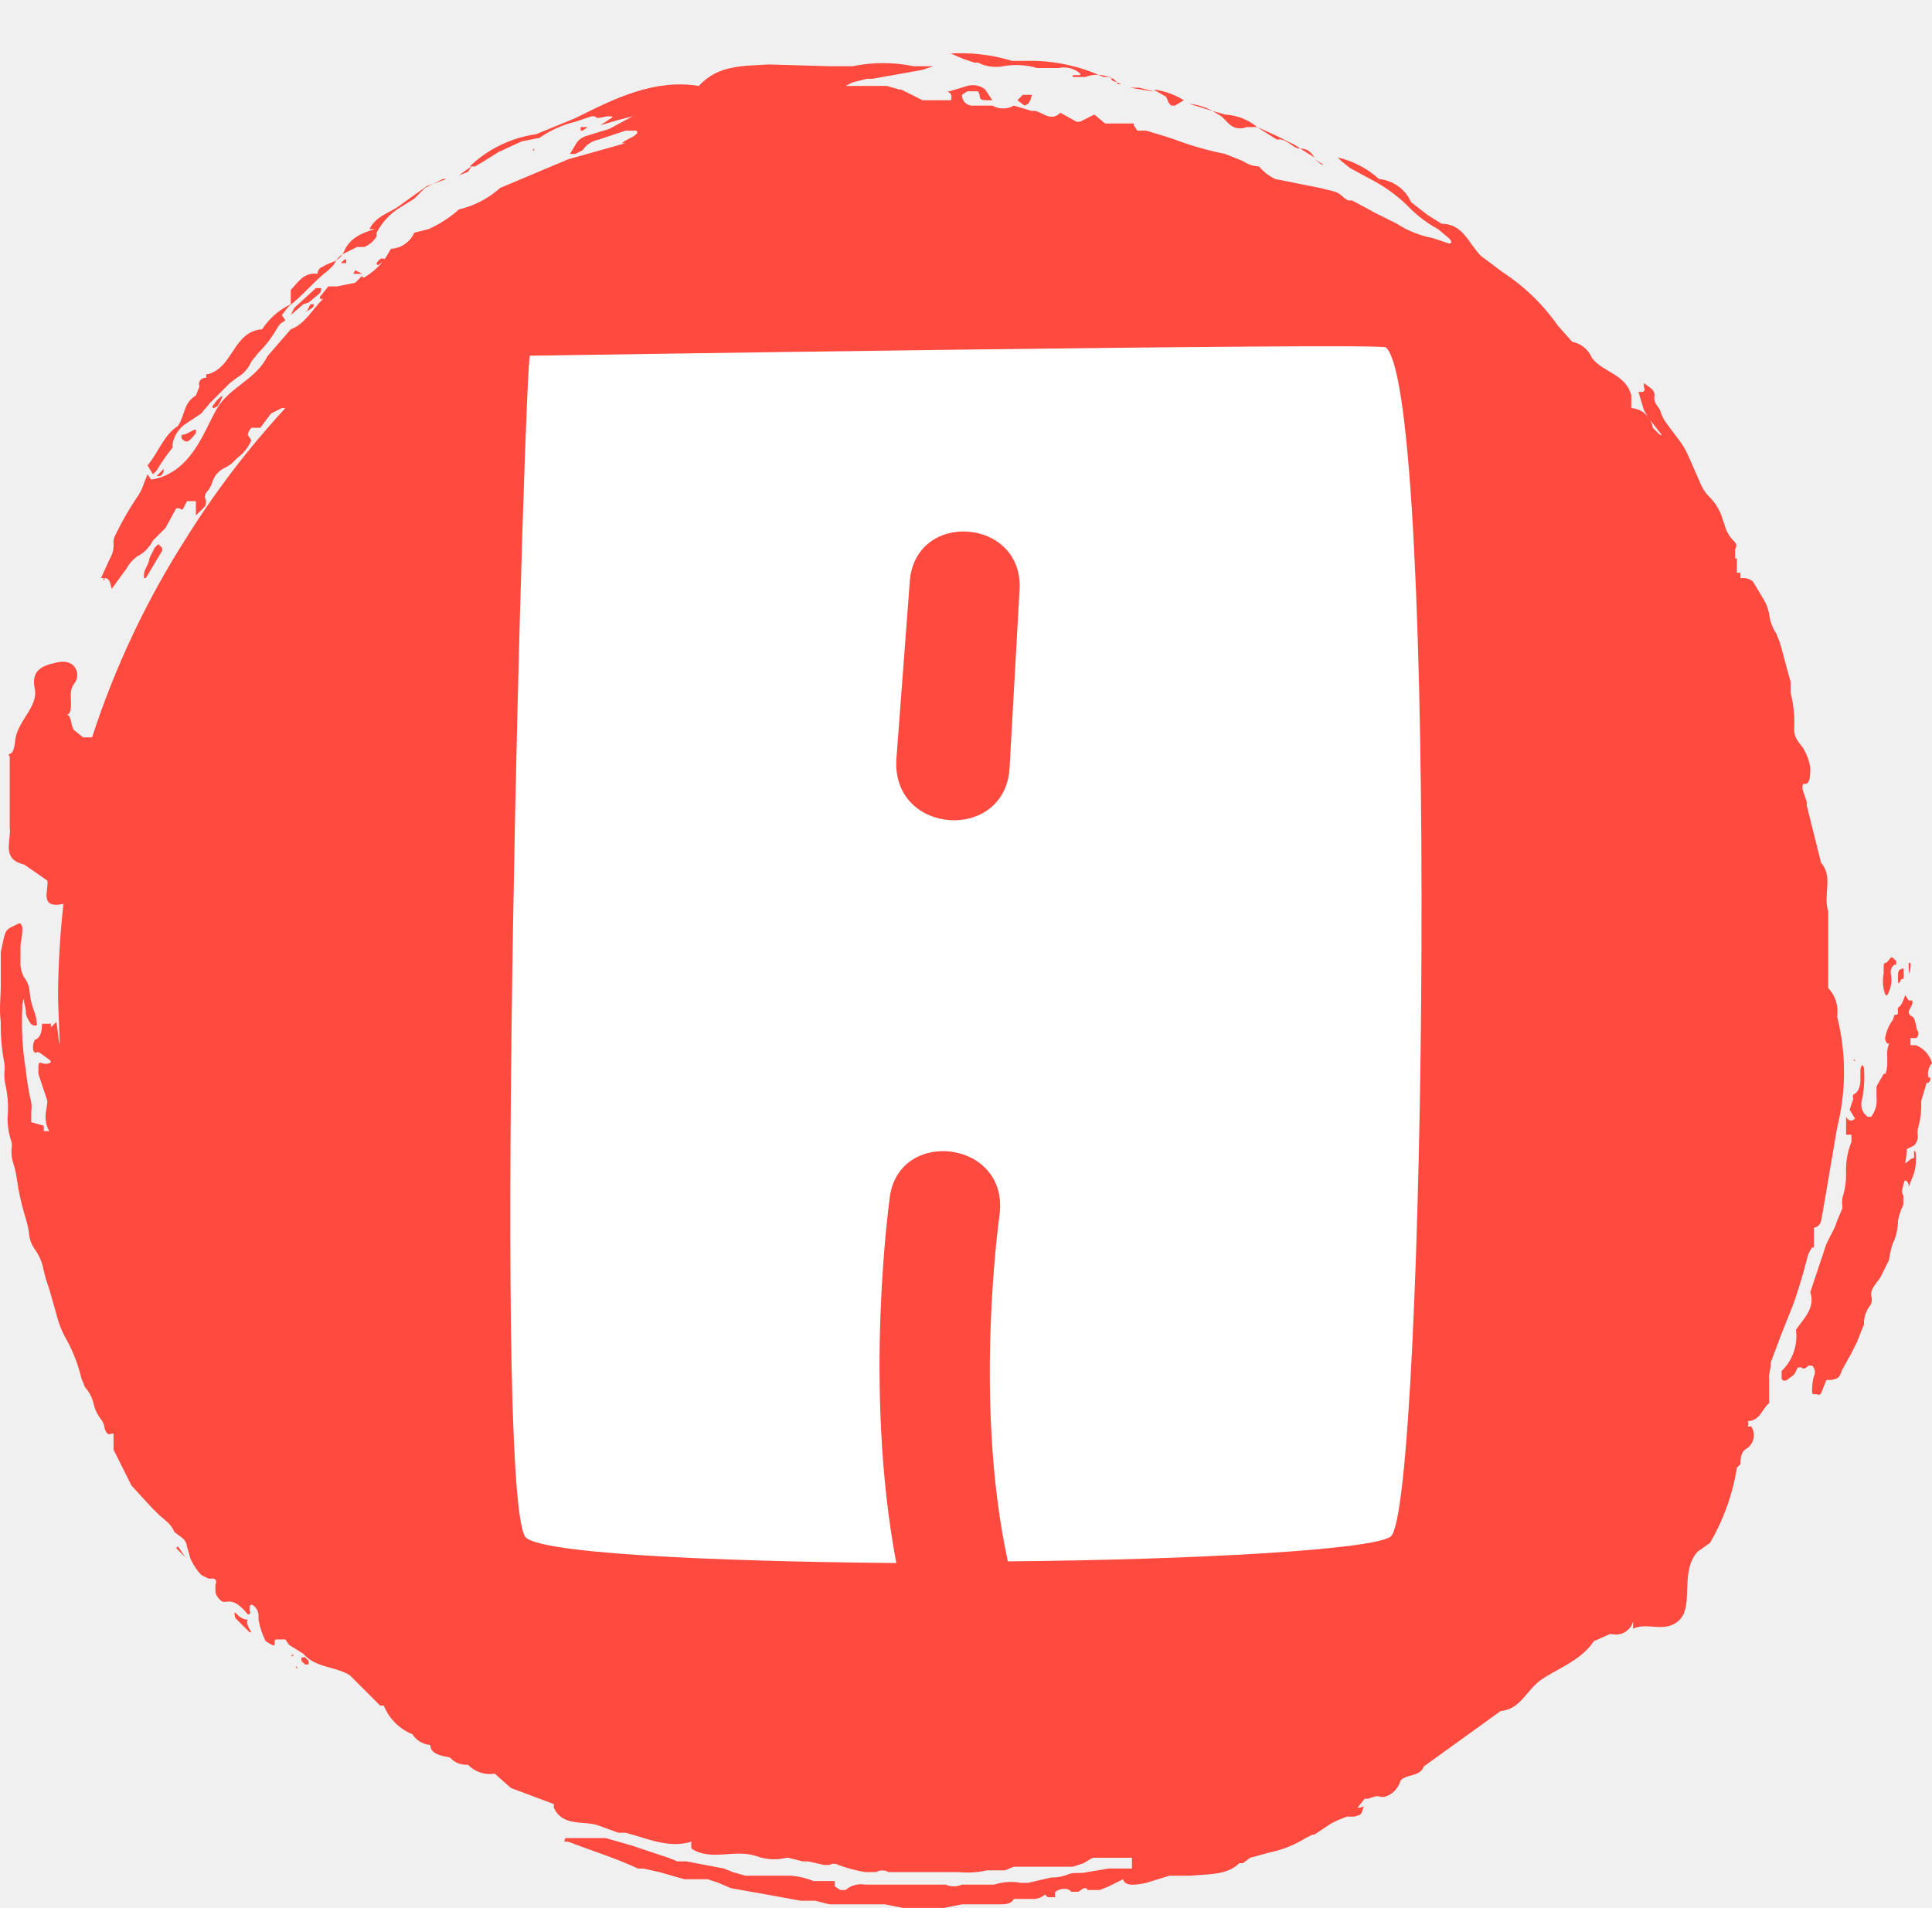
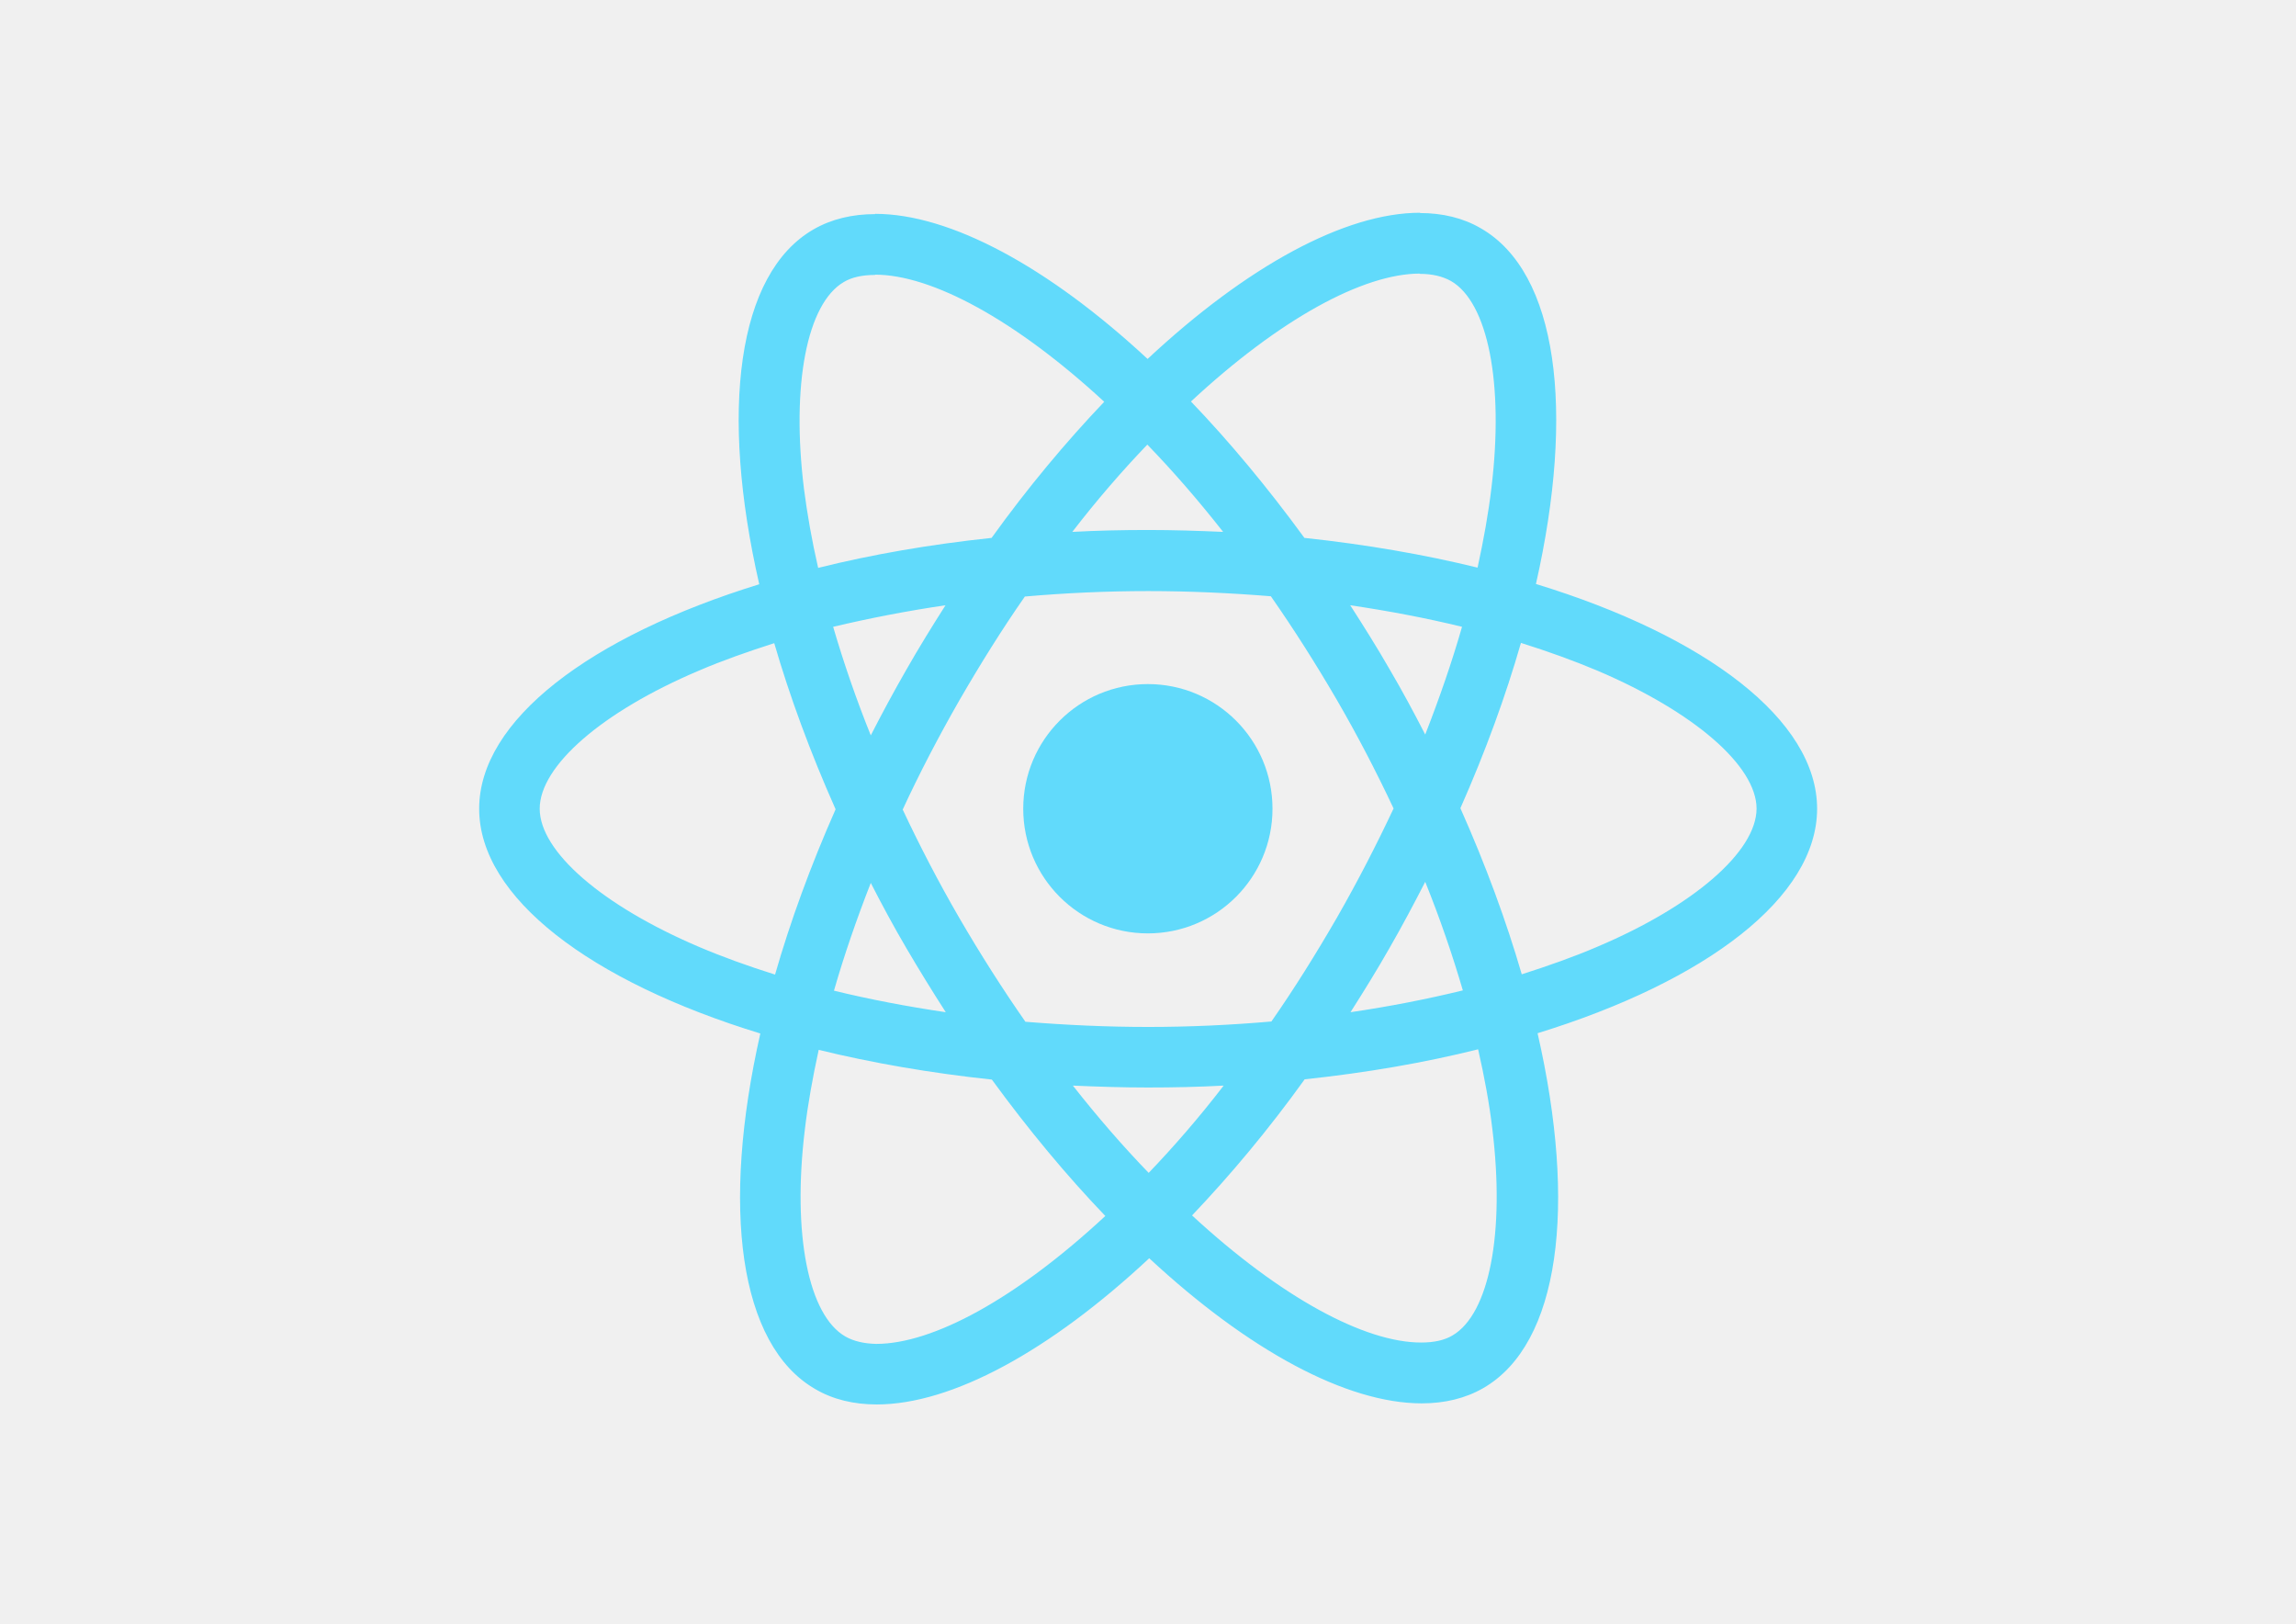
- <svg xmlns="http://www.w3.org/2000/svg" width="308.761" height="304.916" viewBox="0 0 106.008 104.687" class="css-1j8o68f" version="1.1" id="svg23">
-   <defs id="SvgjsDefs2684" />
-   <g id="SvgjsG2685" featurekey="rootContainer" transform="matrix(0.9820593,0,0,0.9820593,-0.05456052,0)" fill="#ff4a3f">
-     <g id="g17">
-       <path d="M19.8 15.3h.5l-.4-.2zm.5.1zm.8-.7c0 .1 0 .1.1.1l.4-.3c-.2-.1-.3-.1-.5.2zm.4-.2zm-4.1 2.3zm-.2.6l.3-.2c.1-.1.1-.2.1-.2h-.2l-.2.4c-.1-.1-.1 0 0 0zm2.2-2.9h-.1l-.2.2h.3zm-2.1 2.4l.6-.5c.1-.1.1-.2.1-.3h-.3l-1.2 1.1-.2.4.7-.6zm-1.1.8z" id="path3" />
-       <path d="M9.7 25v-.2a1.7 1.7 0 0 1 .7-1.1l.9-.6.5-.6.7-.7.4-.4.4-.3a1.9 1.9 0 0 0 .8-.9l.4-.5a5.9 5.9 0 0 0 1-1.3l.2-.3.3-.2-.2-.3.4-.5c.8-.6 1.4-1.4 2.2-2l.3-.3a1.4 1.4 0 0 1 .5-.6l.8-.4h.4a1.4 1.4 0 0 0 .7-.6V13a3.5 3.5 0 0 1 1.3-1.4l.8-.5.2-.2.4-.4 1-.5h.2l-1.1.4-1.4 1c-.6.5-1.4.6-1.8 1.4h.3c-.7.2-1.4.5-1.7 1.2s-.8.6-1.2.9a.4.4 0 0 0-.3.4c-.8-.1-1.1.5-1.5.9v.8a3.9 3.9 0 0 0-1.6 1.4c-1.6.1-1.6 2.1-3 2.5h-.1a.2.2 0 0 0 0 .2c-.3 0-.5.2-.4.5l-.2.5c-.7.4-.6 1.1-1 1.7-.8.5-1.1 1.5-1.7 2.2l.3.5.2-.2a11.6 11.6 0 0 1 .9-1.3zM53.9 3.3l.6.2h.2a2.2 2.2 0 0 0 1.4.2 4.1 4.1 0 0 1 1.9.1h1.2a1.4 1.4 0 0 1 1.2.3.1.1 0 0 1 0 .1H60a.1.1 0 0 0 0 .1h.7a1.8 1.8 0 0 1 1.3 0c.2 0 .1.1.2.2l.5.2h-.2c-.2-.4-.5-.4-.8-.4a9.7 9.7 0 0 0-4.3-.9h-.8A9.8 9.8 0 0 0 53 3h.2zm7.3 3.1zM50.3 4.7zm10.9 1.7h.2-.2zM19 14.7zm32.1-10zm17.6 2.2a.9.9 0 0 0 1 .2h.6a3.1 3.1 0 0 0-1.8-.7l-.7-.2.5.3zm-3.4-1.3c0 .1.1.2.2.3h.2l.5-.3a4.2 4.2 0 0 0-1.7-.6l.7.4zm7.4 2.7l.8.5c-.2-.3-.4-.5-.8-.5z" id="path5" />
-       <path d="M99 76.1l.6-1.6.6-1.5c.2-.5.6-1.8.8-2.6a1.7 1.7 0 0 1 .3-.7h.1v-1.1c.5-.1.4-.6.5-.9l.8-4.7a12.7 12.7 0 0 0 0-6.2 1.9 1.9 0 0 0-.5-1.6v-4.3c-.3-.9.3-1.9-.4-2.7L101 45a.4.4 0 0 0 0-.2l-.2-.6a.5.5 0 0 1 0-.4h.1c.3 0 .3-.5.3-.9a3 3 0 0 0-.4-1.1l-.3-.4a1.1 1.1 0 0 1-.2-.7 6.7 6.7 0 0 0-.2-2v-.6c-.2-.7-.4-1.5-.6-2.2l-.2-.5a2.5 2.5 0 0 1-.4-1.1 2.5 2.5 0 0 0-.3-.8l-.6-1a.8.8 0 0 0-.6-.2h-.1V32h-.2v-.8H97V31a.4.4 0 0 0 0-.1v-.2c.1-.2.1-.3-.1-.5a1.8 1.8 0 0 1-.4-.6l-.2-.6a2.9 2.9 0 0 0-.7-1.2 2.2 2.2 0 0 1-.5-.7l-.7-1.6a4.3 4.3 0 0 0-.6-1l-.6-.8a2.4 2.4 0 0 1-.4-.8l-.2-.3a.6.6 0 0 1-.1-.5.5.5 0 0 0-.2-.4l-.4-.3v.2c.1.2 0 .3-.1.3h-.2l.3 1 .3.5.7.9h-.1l-.2-.2-.2-.2a1.3 1.3 0 0 0-1.2-1.1v-.7c-.3-1.2-1.6-1.3-2.2-2.1a1.5 1.5 0 0 0-1.1-.9l-.8-.9a11.3 11.3 0 0 0-3.1-3l-.8-.6-.4-.3c-.7-.7-1-1.8-2.2-1.8l-.8-.5-.9-.7a2.2 2.2 0 0 0-1.8-1.3 5.1 5.1 0 0 0-2.3-1.2l.2.2.5.4 1.3.7a8.5 8.5 0 0 1 2.1 1.6 6.8 6.8 0 0 0 1.5 1.1l.6.5c.1.1.2.2.1.3H81l-.9-.3a5.6 5.6 0 0 1-2-.8l-1.2-.6-1.3-.7h-.2c-.3-.1-.4-.4-.8-.5l-.8-.2-2.5-.5a2.6 2.6 0 0 1-.9-.7 1.7 1.7 0 0 1-.9-.3l-1-.4a18.1 18.1 0 0 1-2.8-.8l-.6-.2-1-.3h-.5l-.2-.3v-.1h-1.6l-.6-.5-.4.2-.4.2h-.2l-.9-.5c-.6.6-1.1-.2-1.6-.1l-1-.3a1.2 1.2 0 0 1-1.2 0h-1.2a.6.6 0 0 1-.5-.6l.3-.2h.6a.7.7 0 0 1 .1.3c0 .2.2.2.5.2h.2l-.4-.6a1.1 1.1 0 0 0-1-.2l-1 .3H53c.3.2.2.3.2.5h-1.6l-.4-.2-.8-.4h-.1l-.7-.2h-2.3l.4-.2.8-.2h.3l1.7-.3 1.1-.2.6-.2h-1.1a8.4 8.4 0 0 0-3.4 0h-1.3L43 3.6c-1.4.1-2.8 0-3.9 1.2-2.5-.4-4.7.7-6.9 1.8l-2.2.9a6.7 6.7 0 0 0-3.7 1.8h.3l.5-.3.8-.5 1.3-.6 1-.2a6 6 0 0 1 2-.9l.9-.3h.2c.1.2.5 0 .7 0h.2c.1 0 .1.1 0 .1l-.6.4 1-.3.8-.2-1.3.7-1.3.4a1 1 0 0 0-.6.5l-.3.5h.3l.4-.2a1.4 1.4 0 0 1 .9-.6l1.5-.5h.5a.1.1 0 0 1 .1.2c-.2.2-.6.3-.8.5h.2l-3.2.9-3.8 1.6a5.2 5.2 0 0 1-2.3 1.2 6.6 6.6 0 0 1-1.7 1.1l-.8.2a1.5 1.5 0 0 1-1.3.9l-.3.5a3.7 3.7 0 0 1-1.2 1.1h-.1v-.1l-.2.2-.2.2-1 .2h-.5l-.4.5c-.1.1-.1.2 0 .2h.1c-.6.6-1 1.4-1.8 1.7L15 19.9c-.6 1.2-1.8 1.6-2.6 2.6s-1.4 3.9-3.9 4.3l-.2-.3-.2.5a2.7 2.7 0 0 1-.4.8 16.9 16.9 0 0 0-1.2 2.1.8.8 0 0 0-.1.5 1.4 1.4 0 0 1-.2.8l-.5 1.1h.2c.3 0 .3.3.4.6l.8-1.1a2.2 2.2 0 0 1 .6-.7 2 2 0 0 0 .9-.9l.3-.3.4-.4.6-1.1h.2c.1.1.1.1.2 0l.2-.4h.5v.8l.5-.5a.5.5 0 0 0 0-.5.4.4 0 0 1 .1-.3 1.5 1.5 0 0 0 .3-.5 1.3 1.3 0 0 1 .8-.9l.3-.2.3-.3a2.4 2.4 0 0 0 .8-1l-.2-.3c0-.1.1-.3.2-.4h.5l.6-.8.6-.3h.2a48.8 48.8 0 0 0-5.5 7.2h-.1.1a48.4 48.4 0 0 0-5.3 11.2h-.5l-.5-.4c-.2-.2-.1-.7-.4-.9h.1c.3-.5-.1-1.2.3-1.7s.1-1.4-.9-1.2-1.5.5-1.3 1.5-1 1.8-1.1 2.9-.5.5-.3.9v3.9c.1.8-.5 1.8.8 2.1l1.3.9c.1.5-.5 1.6.9 1.3a49.2 49.2 0 0 0-.3 5c0 1.1.1 2.2.1 3.3v-.4c-.1-.4-.1-.8-.2-1.3l-.3.3v-.2h-.5c0 .5-.1.8-.4.9a.9.9 0 0 0-.1.5c0 .1.1.3.2.2s.4.2.7.4-.2.3-.4.2-.2.1-.2.3v.3l.5 1.5c0 .3-.1.6-.1.9a1.7 1.7 0 0 0 .2.8h-.3v-.3l-.7-.2v-.6a1.5 1.5 0 0 0 0-.5 14.6 14.6 0 0 1-.3-1.8 16.6 16.6 0 0 1-.2-3.5.9.9 0 0 1 .1-.5v.2a2.9 2.9 0 0 1 .1.5.8.8 0 0 0 .1.4c.1.2.2.4.4.4s.1-.1.1-.2a2.1 2.1 0 0 0-.1-.5 4.2 4.2 0 0 1-.3-1.3 1.5 1.5 0 0 0-.3-.7 1.6 1.6 0 0 1-.2-.9v-.8c0-.3.1-.6.1-.9a.5.5 0 0 0-.1-.4h-.1c-.8.4-.7.2-1 1.6V55c0 .7-.1 1.4 0 2.1a10.8 10.8 0 0 0 .2 2.3 1.8 1.8 0 0 1 0 .5 3.1 3.1 0 0 0 .1.9 5.9 5.9 0 0 1 .1 1.3 3.9 3.9 0 0 0 .2 1.7 1.2 1.2 0 0 1 0 .4 2.1 2.1 0 0 0 .1.8 4.9 4.9 0 0 1 .2.9 14 14 0 0 0 .5 2.2 5 5 0 0 1 .2 1 1.7 1.7 0 0 0 .3.7 2.9 2.9 0 0 1 .5 1.2 8.5 8.5 0 0 0 .3 1l.4 1.4a5.4 5.4 0 0 0 .6 1.5 8.5 8.5 0 0 1 .8 2.1l.2.5a2.1 2.1 0 0 1 .5 1 2.1 2.1 0 0 0 .4.8 1 1 0 0 1 .2.5c.1.3.2.4.4.3h.1v.9l.5 1 .5 1 1.1 1.2.4.4c.3.3.7.5.9 1l.4.3a.7.7 0 0 1 .3.5l.2.7a3.3 3.3 0 0 0 .6.9l.4.2h.3a.2.2 0 0 1 .1.3 2.5 2.5 0 0 0 0 .5.9.9 0 0 0 .4.5h.2c.4-.1.8.2 1.2.7h.1c0-.1.1-.1 0-.2v-.2c0-.1.1-.2.2-.1a.7.7 0 0 1 .3.6v.2a4.3 4.3 0 0 0 .4 1.2c.5.3.5.3.5.1s0-.2.2-.2h.4l.2.3.8.5c.7.8 1.8.7 2.6 1.2l1.7 1.7h.2a2.9 2.9 0 0 0 1.6 1.6 1.3 1.3 0 0 0 1 .6c0 .5.6.6 1.1.7a1.2 1.2 0 0 0 .8.4h.2a1.7 1.7 0 0 0 1.5.5l.9.8 2.4.9v.2c.5 1.1 1.7.7 2.5 1l1.1.4h.4c1.2.3 2.4.9 3.7.5a.7.7 0 0 0 0 .4c1.1.7 2.4 0 3.6.4a2.9 2.9 0 0 0 1.7.1h.1l.8.2h.3l.9.2h.3a.5.5 0 0 1 .5 0 7.9 7.9 0 0 0 1.5.4h.6a.7.7 0 0 1 .7 0h3.9a5 5 0 0 0 1.6-.1h1l.5-.2H60l.6-.2.5-.3h2.2v.6H62l-1.2.2c-.4.1-.7 0-1 .1a2.4 2.4 0 0 1-1 .2l-1.3.3h-.4a3.1 3.1 0 0 0-1.5.1h-1.8a1.1 1.1 0 0 1-.9 0h-4.5a1.3 1.3 0 0 0-1.1.3H47l-.3-.2v-.3h-1.2a4.1 4.1 0 0 0-1.3-.3h-2.5l-.7-.2-.5-.2-2.1-.4h-.5l-.5-.2-2.1-.7-1.4-.4h-2.2c-.1 0-.1.1-.1.2h.2c1.3.5 2.6.9 3.9 1.5h.3l.9.2 1.4.4h1.3l.6.2.7.3 1.7.3 1.1.2 1.1.2h.8l.8.2h3.1l1 .2h2.3l1-.2H56c.4 0 .6-.1.7-.3h1a1 1 0 0 0 .8-.3c-.1.1 0 .1.1.2h.4v-.2c0-.1 0-.1.2-.2s.6-.1.7.1h.4l.3-.2c.2 0 .2 0 .2.1h.7l.5-.2.8-.4c.1.3.4.4 1.3.2l1.3-.4h1.2c.9-.1 2 0 2.7-.7h.2l.4-.3 1.1-.3a6.1 6.1 0 0 0 2-.8l.4-.2h.1l.9-.6.4-.2.5-.2h.4c.4-.1.4-.1.5-.4s0-.1-.2-.1h-.1l.4-.5h.2c.3-.1.5-.2.7-.1h.2a1.3 1.3 0 0 0 .9-.9c.3-.4 1.1-.2 1.3-.8l4.3-3.1c1.1-.1 1.4-1.1 2.2-1.7s2.3-1.1 3-2.2l.9-.4h.1a1 1 0 0 0 1.2-.7v.4c.8-.4 1.8.3 2.6-.5s0-2.7 1-3.8l.7-.5a12.1 12.1 0 0 0 1.5-4.2l.2-.2c0-.3 0-.7.4-.9a.9.9 0 0 0 .2-1.2h-.2a.3.3 0 0 0 0-.3c.7 0 .8-.7 1.2-1V77a.5.5 0 0 1 0-.2 3.8 3.8 0 0 0 .1-.7zM5.9 32.2z" id="path7" />
-       <path d="M26.4 9.3l-.3.2-.4.3.5-.2zm6.1-2h.1l.3-.2h-.4zm-2.6 1l-.1.1h.1v-.1zm-1.5 1.4zm1.3-.2zm-6.3 3.1zM9.2 26.2l-.4.4H9a.4.4 0 0 0 .2-.4zm3-3.5a2.1 2.1 0 0 0 .3-.6 1.5 1.5 0 0 0-.5.5c-.1.1-.1.2 0 .2zM11 24.2V24c-.2 0-.5.3-.8.3v.2c.3.3.4.2.8-.3zm3 66.2zM73.9 9.2h.1l-.5-.3zm-2.5-1.4c.5-.1.8.4 1.2.5h.1l-.3-.2-1-.5-1.1-.5.3.2zM52.8 3.1zm11.7 2h-.1l-1.2-.2h.5zm2 .7l1.3.4a3.3 3.3 0 0 0-1.3-.4zm-9 0a1 1 0 0 0 .2-.5h-.5l-.3.3.4.3zm9 1.6zM49.9 4.2zm2.9.7zM48.5 4zm13.8 2.1a.5.5 0 0 0 0 .1zm44.8 52.3h-.3V58h.3c.1 0 .2-.3.1-.4s-.1-.7-.3-.8a.3.3 0 0 1-.2-.3l.2-.4a.4.4 0 0 0 0-.2h-.2l-.2-.3c-.1.3-.2.6-.4.7a.5.5 0 0 0 0 .2c0 .1 0 .2-.1.2h-.1a1.1 1.1 0 0 1-.1.3 2.3 2.3 0 0 0-.4.9.4.4 0 0 0 .1.4h.1a1.7 1.7 0 0 0-.1.8v.4a1.8 1.8 0 0 1-.1.5h-.1l-.4.7v.6a1.5 1.5 0 0 1-.3 1.1h-.2l-.2-.2a.9.9 0 0 1-.1-.8 6.5 6.5 0 0 0 .1-1.7c0-.1-.1-.2-.1-.2a.5.5 0 0 0-.1.3v.6c0 .2-.1.6-.3.7s-.1.2-.1.3l-.2.6.3.5c-.2.2-.4.1-.5-.1v1h.3v.4a4.2 4.2 0 0 0-.3 1.4 3.3 3.3 0 0 0 0 .4 4 4 0 0 1-.2 1.3 2 2 0 0 0 0 .6l-.3.7a3.2 3.2 0 0 1-.3.7l-.3.6-.9 2.7c.3.9-.4 1.5-.8 2.1a2.7 2.7 0 0 1-.8 2.3v.4c0 .1.1.2.3.1l.4-.3.2-.4h.2c.1.1.2.1.4-.1h.2a.5.5 0 0 1 .1.6 2.9 2.9 0 0 0-.1.8c0 .1 0 .2.1.2h.2c.1.1.2 0 .3-.3l.2-.5h.3c.4-.1.4-.1.6-.6l.5-.9.3-.6.4-1a1.6 1.6 0 0 1 .3-1 .6.6 0 0 0 .1-.6c0-.2 0-.3.2-.6l.3-.4.5-1a4.7 4.7 0 0 1 .2-.9 3 3 0 0 0 .3-1.3 3.8 3.8 0 0 1 .3-.9v-.5c-.1-.2-.1-.2 0-.6s.1-.2.2-.2a.4.4 0 0 1 .1.3l.2-.5a2.3 2.3 0 0 0 .2-.9v-.3c0-.1 0-.3-.1-.3v.4c-.2 0-.3.2-.5.3a6.4 6.4 0 0 0 .1-.8l.4-.2a.7.7 0 0 0 .2-.6 1.4 1.4 0 0 1 0-.3 4.8 4.8 0 0 0 .2-1.4v-.2l.3-1h.1a.3.3 0 0 0 .1-.3h-.1a.9.9 0 0 1 .2-.8 1.5 1.5 0 0 0-.9-1zm-1.2 7.8zm-.2-9.9zm0 0zM9.1 30.8a.3.3 0 0 0 0-.2l-.2-.2-.2.2-.3.6c0 .3-.3.6-.3.9v.2h.1zm96.3 24.8h.1a1.7 1.7 0 0 0 .2-1.2.5.5 0 0 1 .2-.5h.1v-.2l-.2-.2h-.1c-.1.1-.2.3-.3.3s-.1.1-.1.3v.3a2.2 2.2 0 0 0 .1 1.2zM13.2 90.1c-.1 0 0 .2 0 .3l.8.8h.1c-.2-.3-.3-.6-.2-.7a.9.9 0 0 1-.5-.2zm.8.3zm92.3-35.7h.1a2 2 0 0 0 0-.6c-.3.1-.3.1-.3.6s.1.1.2 0z" id="path9" />
-       <path d="M106.7 62a.6.6 0 0 0 .1-.5c0-.1-.1-.2-.1-.1h-.2v.2c0 .4.1.5.2.4zm.1-8.2h-.1v.6a1 1 0 0 0 .1-.6zM17.1 92.6h-.2v.2l.2.2h.2v-.2zm86.6-33.3c0-.1 0-.1-.1-.1zM9.9 86.5l.5.5-.4-.6z" id="path11" />
-       <circle cx="10.5" cy="87.1" transform="rotate(-24.8 10.4 87.159)" id="circle13" />
-       <path d="M9.7 30.1h-.1v.2-.2h.1zm83.2-6.6l-.2-.3h-.1zm-14.7 77.1zM5.9 32.2zm-.1.2a.3.3 0 0 0 .1-.2v.2zm1.9-4.9zM61.5 2.4zm42.8 58.2v.1-.1zM16.4 92.5h-.1c.1.1.2 0 .1-.1zm.2.7h.1l-.1-.1v.1zm73.9-71.3zm15.2 34.4zM14.6 91.7zm92.1-37zm-.8 11.4zM34.6 0z" id="path15" />
-     </g>
-   </g>
-   <g id="SvgjsG2686" featurekey="nameFeature-0" transform="matrix(2.284354,0,0,2.284354,27.98006,-5.60952)" fill="#ffffff">
-     <path d="M9.6 16.48 l-0.32 4.24 c-0.08 1.8 2.6 1.96 2.72 0.2 l0.24 -4.28 c0.12 -1.76 -2.56 -1.96 -2.64 -0.16 z M0.48 11 l0 0 c0.04 0 20.48 -0.32 20.56 -0.2 c1.28 1.12 0.96 27.8 0.12 28.56 c-0.4 0.32 -4.64 0.56 -9.2 0.6 c-0.84 -3.84 -0.2 -8.32 -0.2 -8.32 c0.24 -1.8 -2.44 -2.12 -2.64 -0.4 c0 0.04 -0.64 4.52 0.16 8.76 c-4.56 -0.04 -8.68 -0.24 -8.92 -0.64 c-0.8 -1.44 0 -28.28 0.12 -28.36 z" id="path20" />
+ <svg xmlns="http://www.w3.org/2000/svg" viewBox="0 0 841.9 595.3">
+   <g fill="#61DAFB">
+     <path d="M666.3 296.5c0-32.5-40.7-63.3-103.1-82.4 14.4-63.6 8-114.2-20.2-130.4-6.5-3.8-14.1-5.6-22.4-5.6v22.3c4.6 0 8.3.9 11.4 2.6 13.6 7.8 19.5 37.5 14.9 75.7-1.1 9.4-2.9 19.3-5.1 29.4-19.6-4.8-41-8.5-63.5-10.9-13.5-18.5-27.5-35.3-41.6-50 32.6-30.3 63.2-46.9 84-46.9V78c-27.5 0-63.5 19.6-99.9 53.6-36.4-33.8-72.4-53.2-99.9-53.2v22.3c20.7 0 51.4 16.5 84 46.6-14 14.7-28 31.4-41.3 49.9-22.6 2.4-44 6.1-63.6 11-2.3-10-4-19.7-5.2-29-4.7-38.2 1.1-67.9 14.6-75.8 3-1.8 6.9-2.6 11.5-2.6V78.5c-8.4 0-16 1.8-22.6 5.6-28.1 16.2-34.4 66.7-19.9 130.1-62.2 19.2-102.7 49.9-102.7 82.3 0 32.5 40.7 63.3 103.1 82.4-14.4 63.6-8 114.2 20.2 130.4 6.5 3.8 14.1 5.6 22.5 5.6 27.5 0 63.5-19.6 99.9-53.6 36.4 33.8 72.4 53.2 99.9 53.2 8.4 0 16-1.8 22.6-5.6 28.1-16.2 34.4-66.7 19.9-130.1 62-19.1 102.5-49.9 102.5-82.3zm-130.2-66.7c-3.7 12.9-8.3 26.2-13.5 39.5-4.1-8-8.4-16-13.1-24-4.6-8-9.5-15.8-14.4-23.4 14.2 2.1 27.9 4.7 41 7.9zm-45.8 106.5c-7.8 13.5-15.8 26.3-24.1 38.2-14.9 1.3-30 2-45.2 2-15.1 0-30.2-.7-45-1.9-8.3-11.9-16.4-24.6-24.2-38-7.6-13.1-14.5-26.4-20.8-39.8 6.2-13.4 13.2-26.8 20.7-39.9 7.8-13.5 15.8-26.3 24.1-38.2 14.9-1.3 30-2 45.2-2 15.1 0 30.2.7 45 1.9 8.3 11.9 16.4 24.6 24.2 38 7.6 13.1 14.5 26.4 20.8 39.8-6.3 13.4-13.2 26.8-20.7 39.9zm32.3-13c5.4 13.4 10 26.8 13.8 39.8-13.1 3.2-26.9 5.9-41.2 8 4.9-7.7 9.8-15.6 14.4-23.7 4.6-8 8.9-16.1 13-24.1zM421.2 430c-9.3-9.6-18.6-20.3-27.8-32 9 .4 18.2.7 27.5.7 9.4 0 18.7-.2 27.8-.7-9 11.7-18.3 22.4-27.5 32zm-74.4-58.9c-14.2-2.1-27.9-4.7-41-7.9 3.7-12.9 8.3-26.2 13.5-39.5 4.1 8 8.4 16 13.1 24 4.7 8 9.5 15.8 14.4 23.4zM420.7 163c9.3 9.6 18.6 20.3 27.8 32-9-.4-18.2-.7-27.5-.7-9.4 0-18.7.2-27.8.7 9-11.7 18.3-22.4 27.5-32zm-74 58.9c-4.9 7.7-9.8 15.6-14.4 23.7-4.6 8-8.9 16-13 24-5.4-13.4-10-26.8-13.8-39.8 13.1-3.1 26.9-5.8 41.2-7.9zm-90.5 125.2c-35.4-15.1-58.3-34.9-58.3-50.6 0-15.7 22.9-35.6 58.3-50.6 8.6-3.7 18-7 27.7-10.1 5.7 19.6 13.2 40 22.5 60.9-9.2 20.8-16.6 41.1-22.2 60.6-9.9-3.1-19.3-6.5-28-10.2zM310 490c-13.6-7.8-19.5-37.5-14.9-75.7 1.1-9.4 2.9-19.3 5.1-29.4 19.6 4.8 41 8.5 63.5 10.9 13.5 18.5 27.5 35.3 41.6 50-32.6 30.3-63.2 46.9-84 46.9-4.5-.1-8.3-1-11.3-2.7zm237.2-76.2c4.7 38.2-1.1 67.9-14.6 75.8-3 1.8-6.9 2.6-11.5 2.6-20.7 0-51.4-16.5-84-46.6 14-14.7 28-31.4 41.3-49.9 22.6-2.4 44-6.1 63.6-11 2.3 10.1 4.1 19.8 5.2 29.1zm38.5-66.7c-8.6 3.7-18 7-27.7 10.1-5.7-19.6-13.2-40-22.5-60.9 9.2-20.8 16.6-41.1 22.2-60.6 9.9 3.1 19.3 6.5 28.1 10.2 35.4 15.1 58.3 34.9 58.3 50.6-.1 15.7-23 35.6-58.4 50.6zM320.8 78.4z" />
+     <circle cx="420.9" cy="296.5" r="45.7" />
+     <path d="M520.5 78.1z" />
  </g>
</svg>
